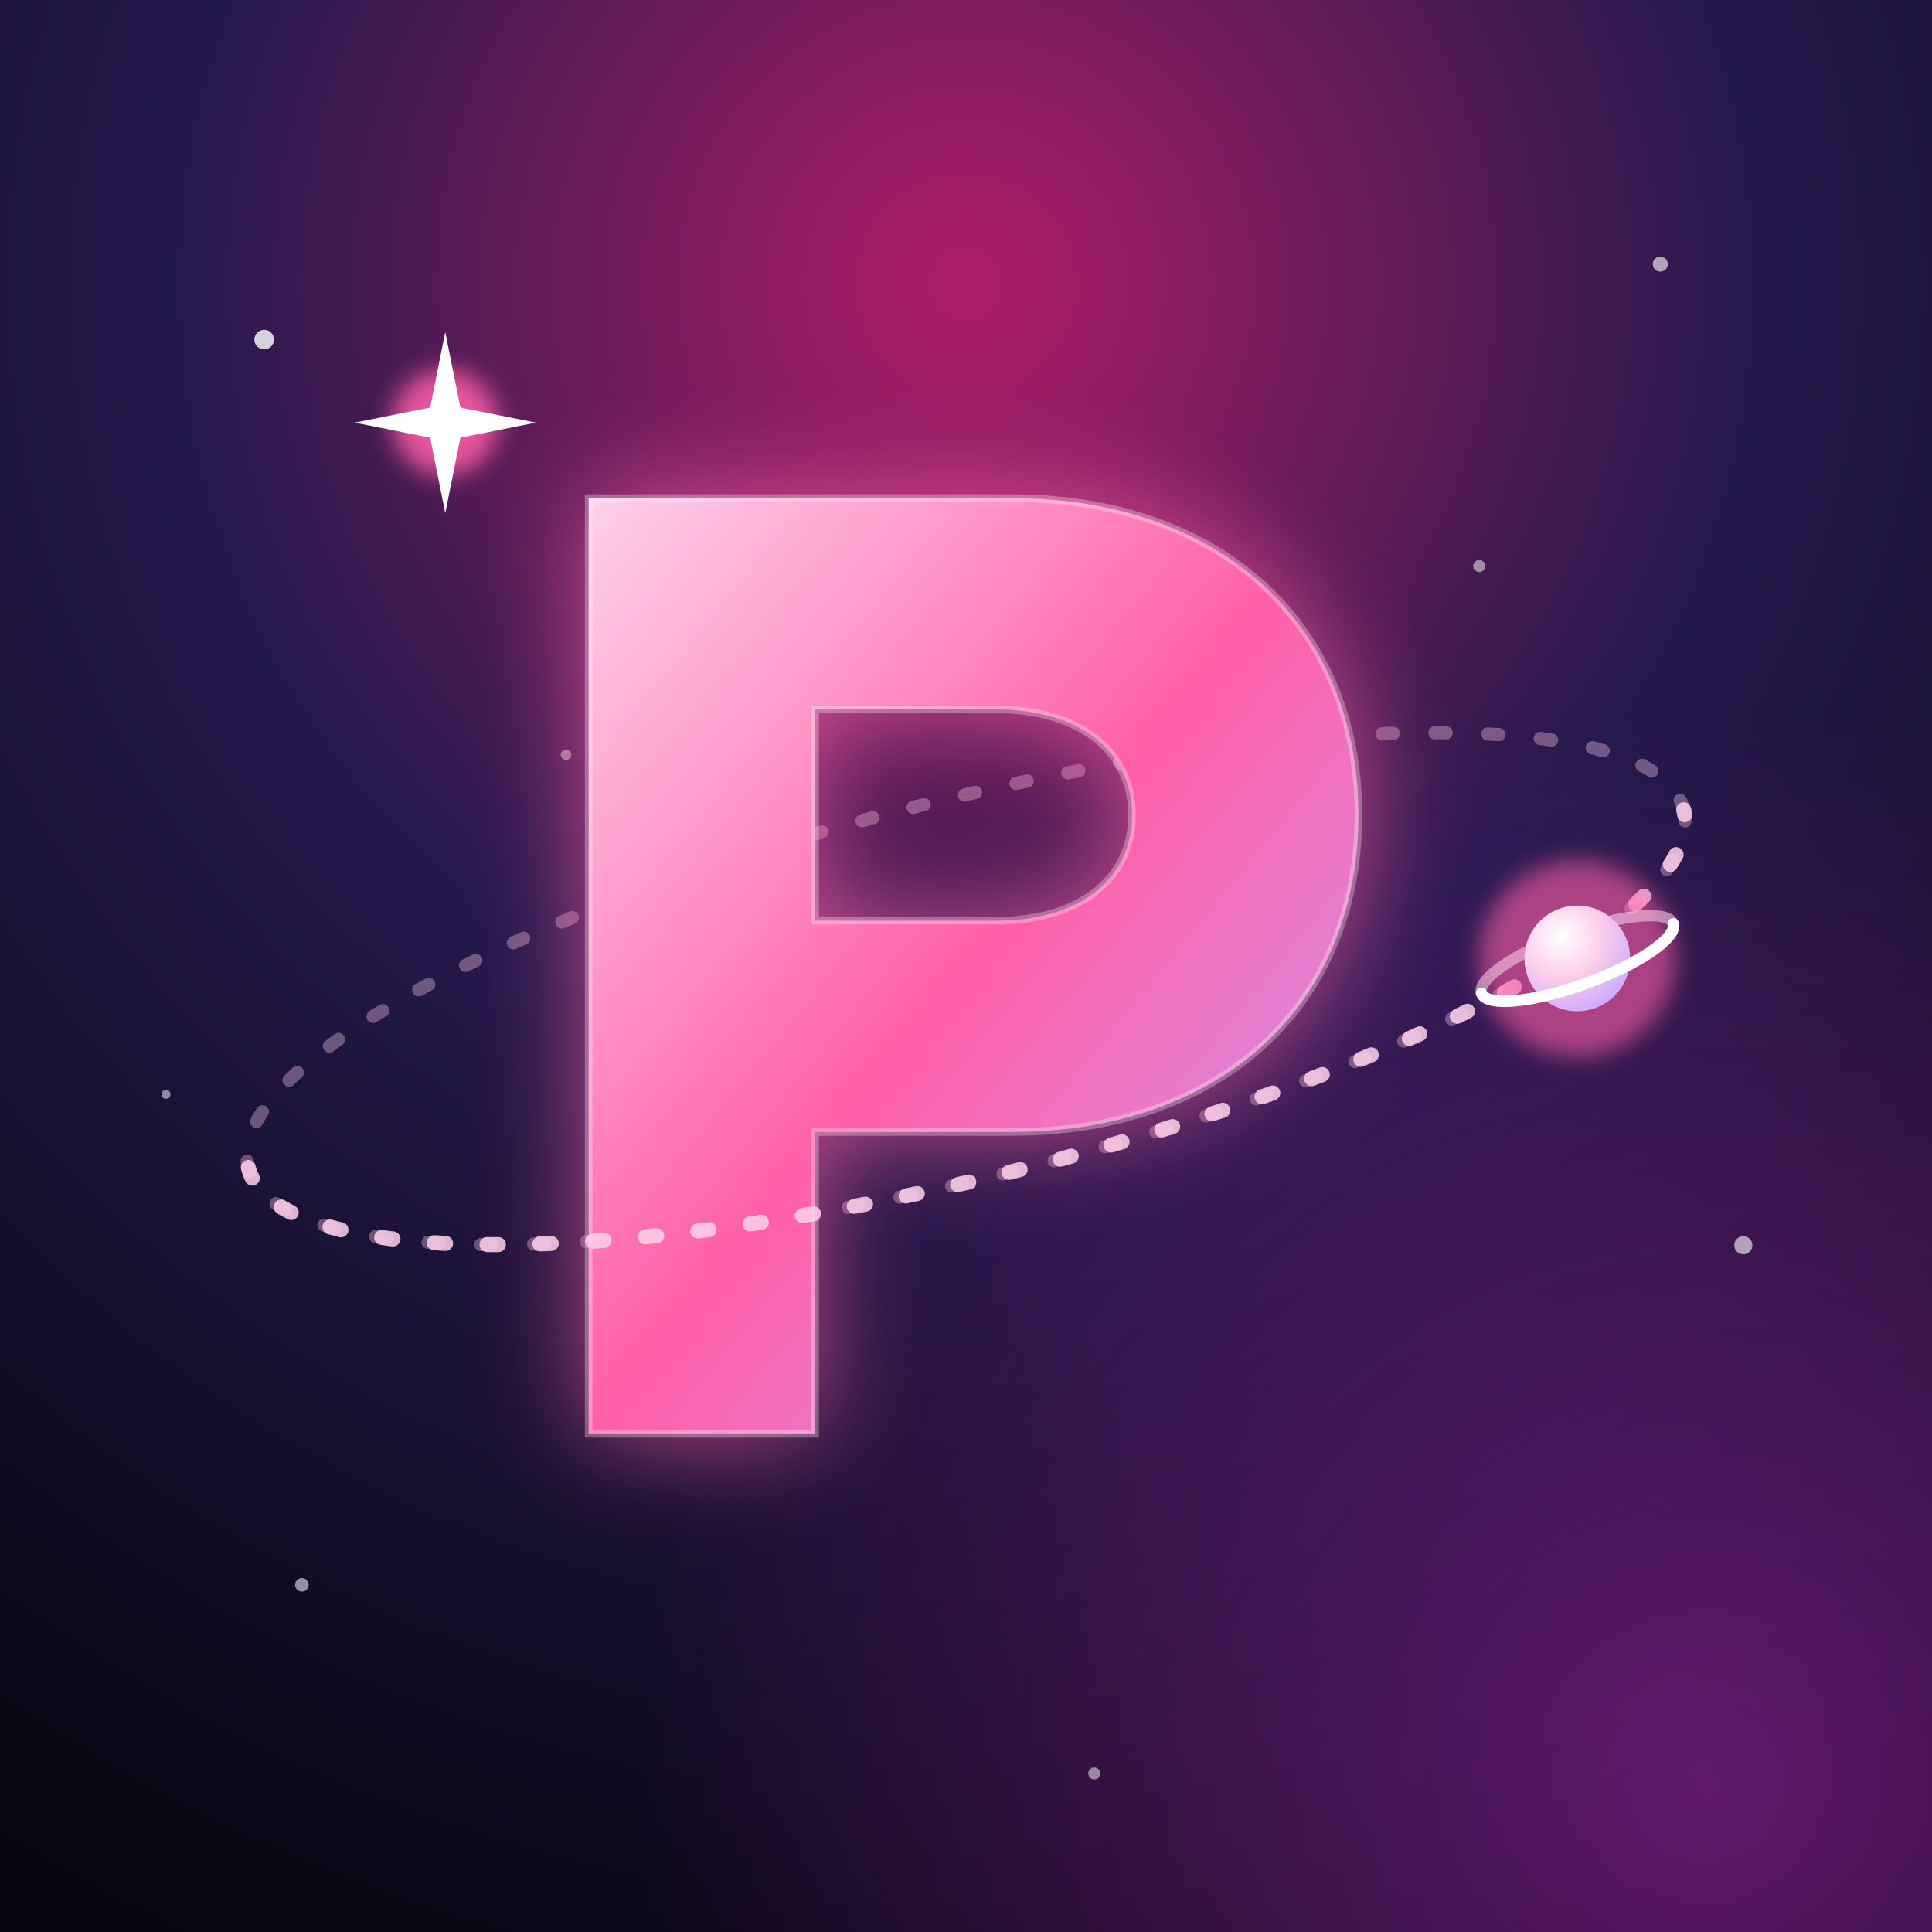
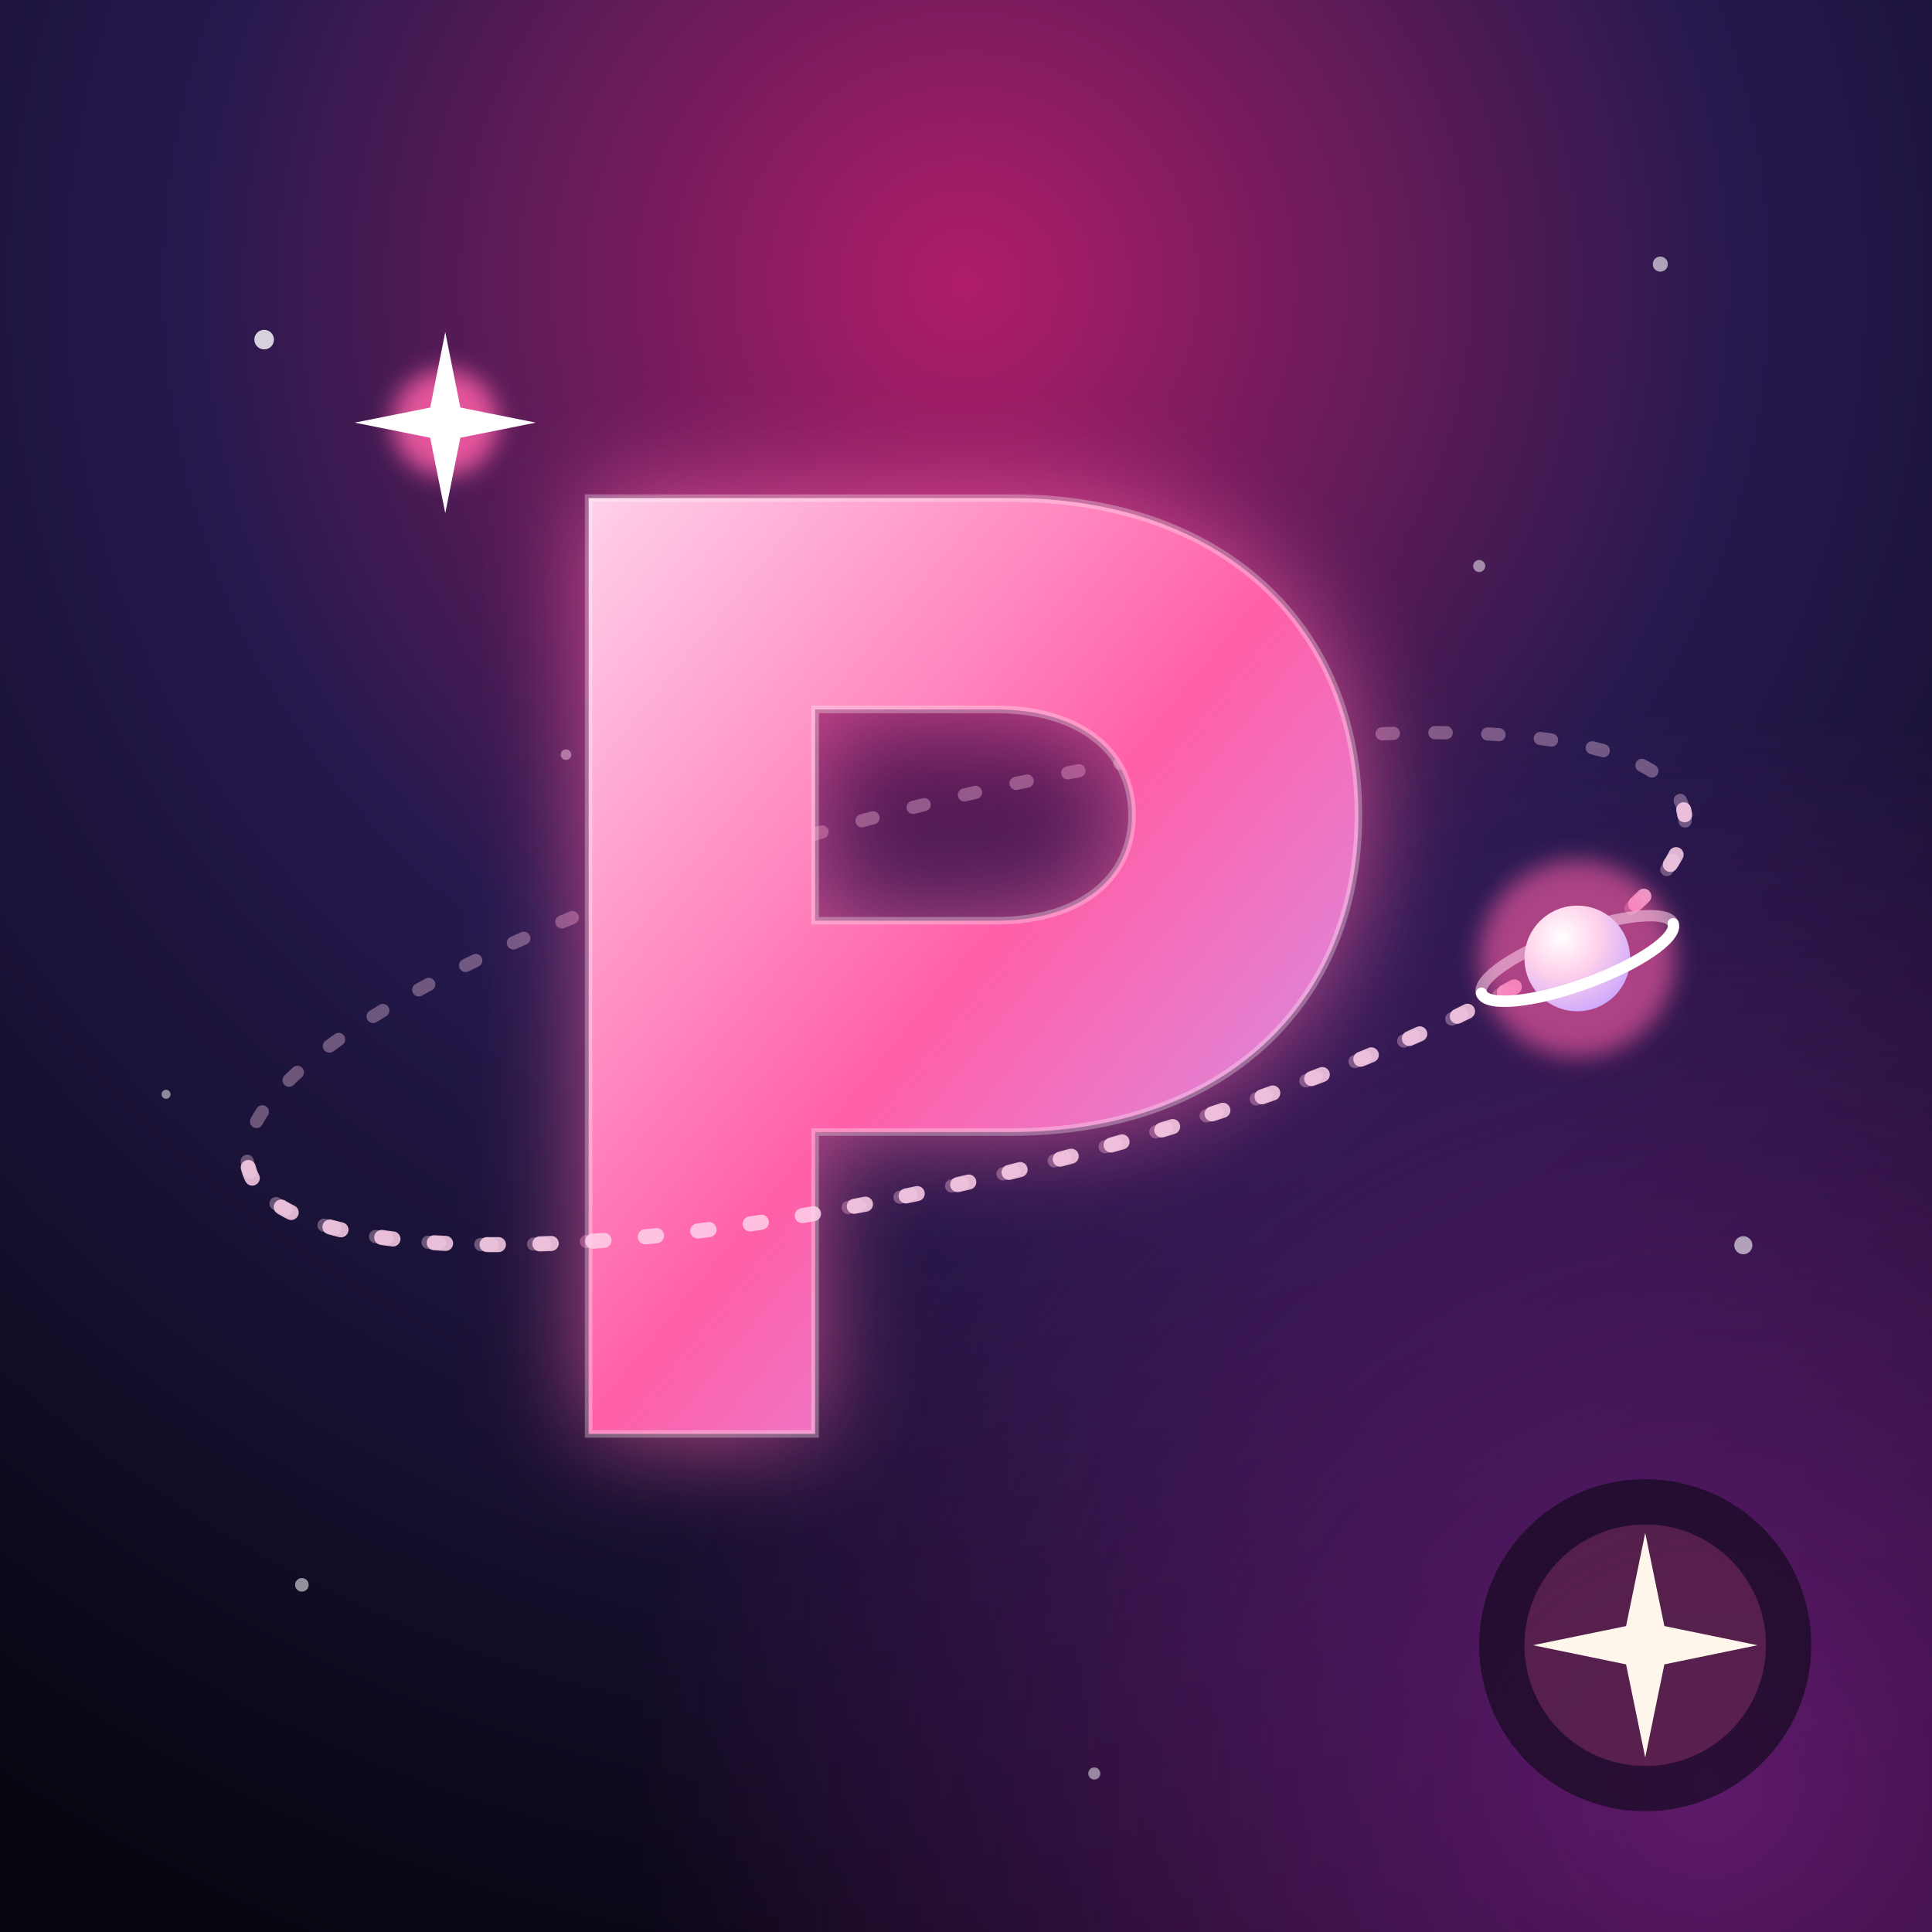
<svg xmlns="http://www.w3.org/2000/svg" viewBox="0 0 512 512">
  <defs>
    <radialGradient id="sky" cx="50%" cy="15%" r="95%">
      <stop offset="0" stop-color="#B01D68" />
      <stop offset=".42" stop-color="#25194D" />
      <stop offset="1" stop-color="#06040D" />
    </radialGradient>
    <radialGradient id="neb" cx="88%" cy="92%" r="55%">
      <stop offset="0" stop-color="#7A1F86" stop-opacity=".75" />
      <stop offset="1" stop-color="#7A1F86" stop-opacity="0" />
    </radialGradient>
    <linearGradient id="letter" x1="0" y1="0" x2="1" y2="1">
      <stop offset="0" stop-color="#FFD1EA" />
      <stop offset=".5" stop-color="#FF5FA8" />
      <stop offset="1" stop-color="#C7A4FF" />
    </linearGradient>
    <radialGradient id="world" cx="35%" cy="30%" r="80%">
      <stop offset="0" stop-color="#FFFFFF" />
      <stop offset=".45" stop-color="#FFD1EA" />
      <stop offset="1" stop-color="#C7A4FF" />
    </radialGradient>
    <filter id="glow" x="-40%" y="-40%" width="180%" height="180%">
      <feGaussianBlur stdDeviation="14" />
    </filter>
    <filter id="twinkle" x="-100%" y="-100%" width="300%" height="300%">
      <feGaussianBlur stdDeviation="3" />
    </filter>
  </defs>
  <rect width="512" height="512" fill="url(#sky)" />
  <rect width="512" height="512" fill="url(#neb)" />
  <g fill="#fff">
    <circle cx="70" cy="90" r="2.6" opacity=".8" />
    <circle cx="440" cy="70" r="2" opacity=".6" />
    <circle cx="462" cy="330" r="2.4" opacity=".6" />
    <circle cx="80" cy="420" r="1.8" opacity=".55" />
    <circle cx="290" cy="470" r="1.6" opacity=".5" />
    <circle cx="150" cy="200" r="1.4" opacity=".45" />
    <circle cx="392" cy="150" r="1.6" opacity=".5" />
    <circle cx="44" cy="290" r="1.2" opacity=".5" />
  </g>
  <ellipse cx="256" cy="262" rx="196" ry="50" fill="none" stroke="#FFD1EA" stroke-opacity=".35" stroke-width="3.5" stroke-dasharray="3 11" stroke-linecap="round" transform="rotate(-14 256 262)" />
  <path d="M156 380V132h112c56 0 92 34 92 84s-36 84-92 84h-52v80zm60-136h48c22 0 36-11 36-28s-14-28-36-28h-48z" fill-rule="evenodd" fill="#FF5FA8" opacity=".75" filter="url(#glow)" />
  <path d="M156 380V132h112c56 0 92 34 92 84s-36 84-92 84h-52v80zm60-136h48c22 0 36-11 36-28s-14-28-36-28h-48z" fill-rule="evenodd" fill="url(#letter)" />
  <path d="M156 380V132h112c56 0 92 34 92 84s-36 84-92 84h-52v80zm60-136h48c22 0 36-11 36-28s-14-28-36-28h-48z" fill-rule="evenodd" fill="none" stroke="#fff" stroke-opacity=".3" stroke-width="2" />
  <path d="M65.8 309.4A196 50-14 0 0 446.2 214.6" fill="none" stroke="#FFD1EA" stroke-opacity=".85" stroke-width="4" stroke-dasharray="3 11" stroke-linecap="round" />
  <g transform="translate(118 112)">
    <circle r="14" fill="#FF5FA8" opacity=".85" filter="url(#twinkle)" />
    <path d="M0-24 4-4 24 0 4 4 0 24-4 4-24 0-4-4z" fill="#fff" />
  </g>
  <g transform="translate(418 254)">
    <circle r="26" fill="#FF5FA8" opacity=".6" filter="url(#twinkle)" />
    <ellipse rx="27" ry="7" fill="none" stroke="#FFD1EA" stroke-opacity=".55" stroke-width="3" transform="rotate(-20)" />
    <circle r="14" fill="url(#world)" />
    <path d="M-25.4 9.2A27 7-20 0 0 25.4-9.2" fill="none" stroke="#fff" stroke-width="3" stroke-linecap="round" transform="rotate(0)" />
  </g>
+   <g transform="translate(436 436)">
+     <circle r="44" fill="#0A0614" opacity=".6" />
+     <circle r="32" fill="#FF5FA8" opacity=".22" />
+     <path d="M0-17 2.9-2.9 17 0 2.9 2.9 0 17-2.9 2.9-17 0-2.9-2.9z" transform="scale(1.75)" fill="#FFF7EC" />
+   </g>
</svg>
